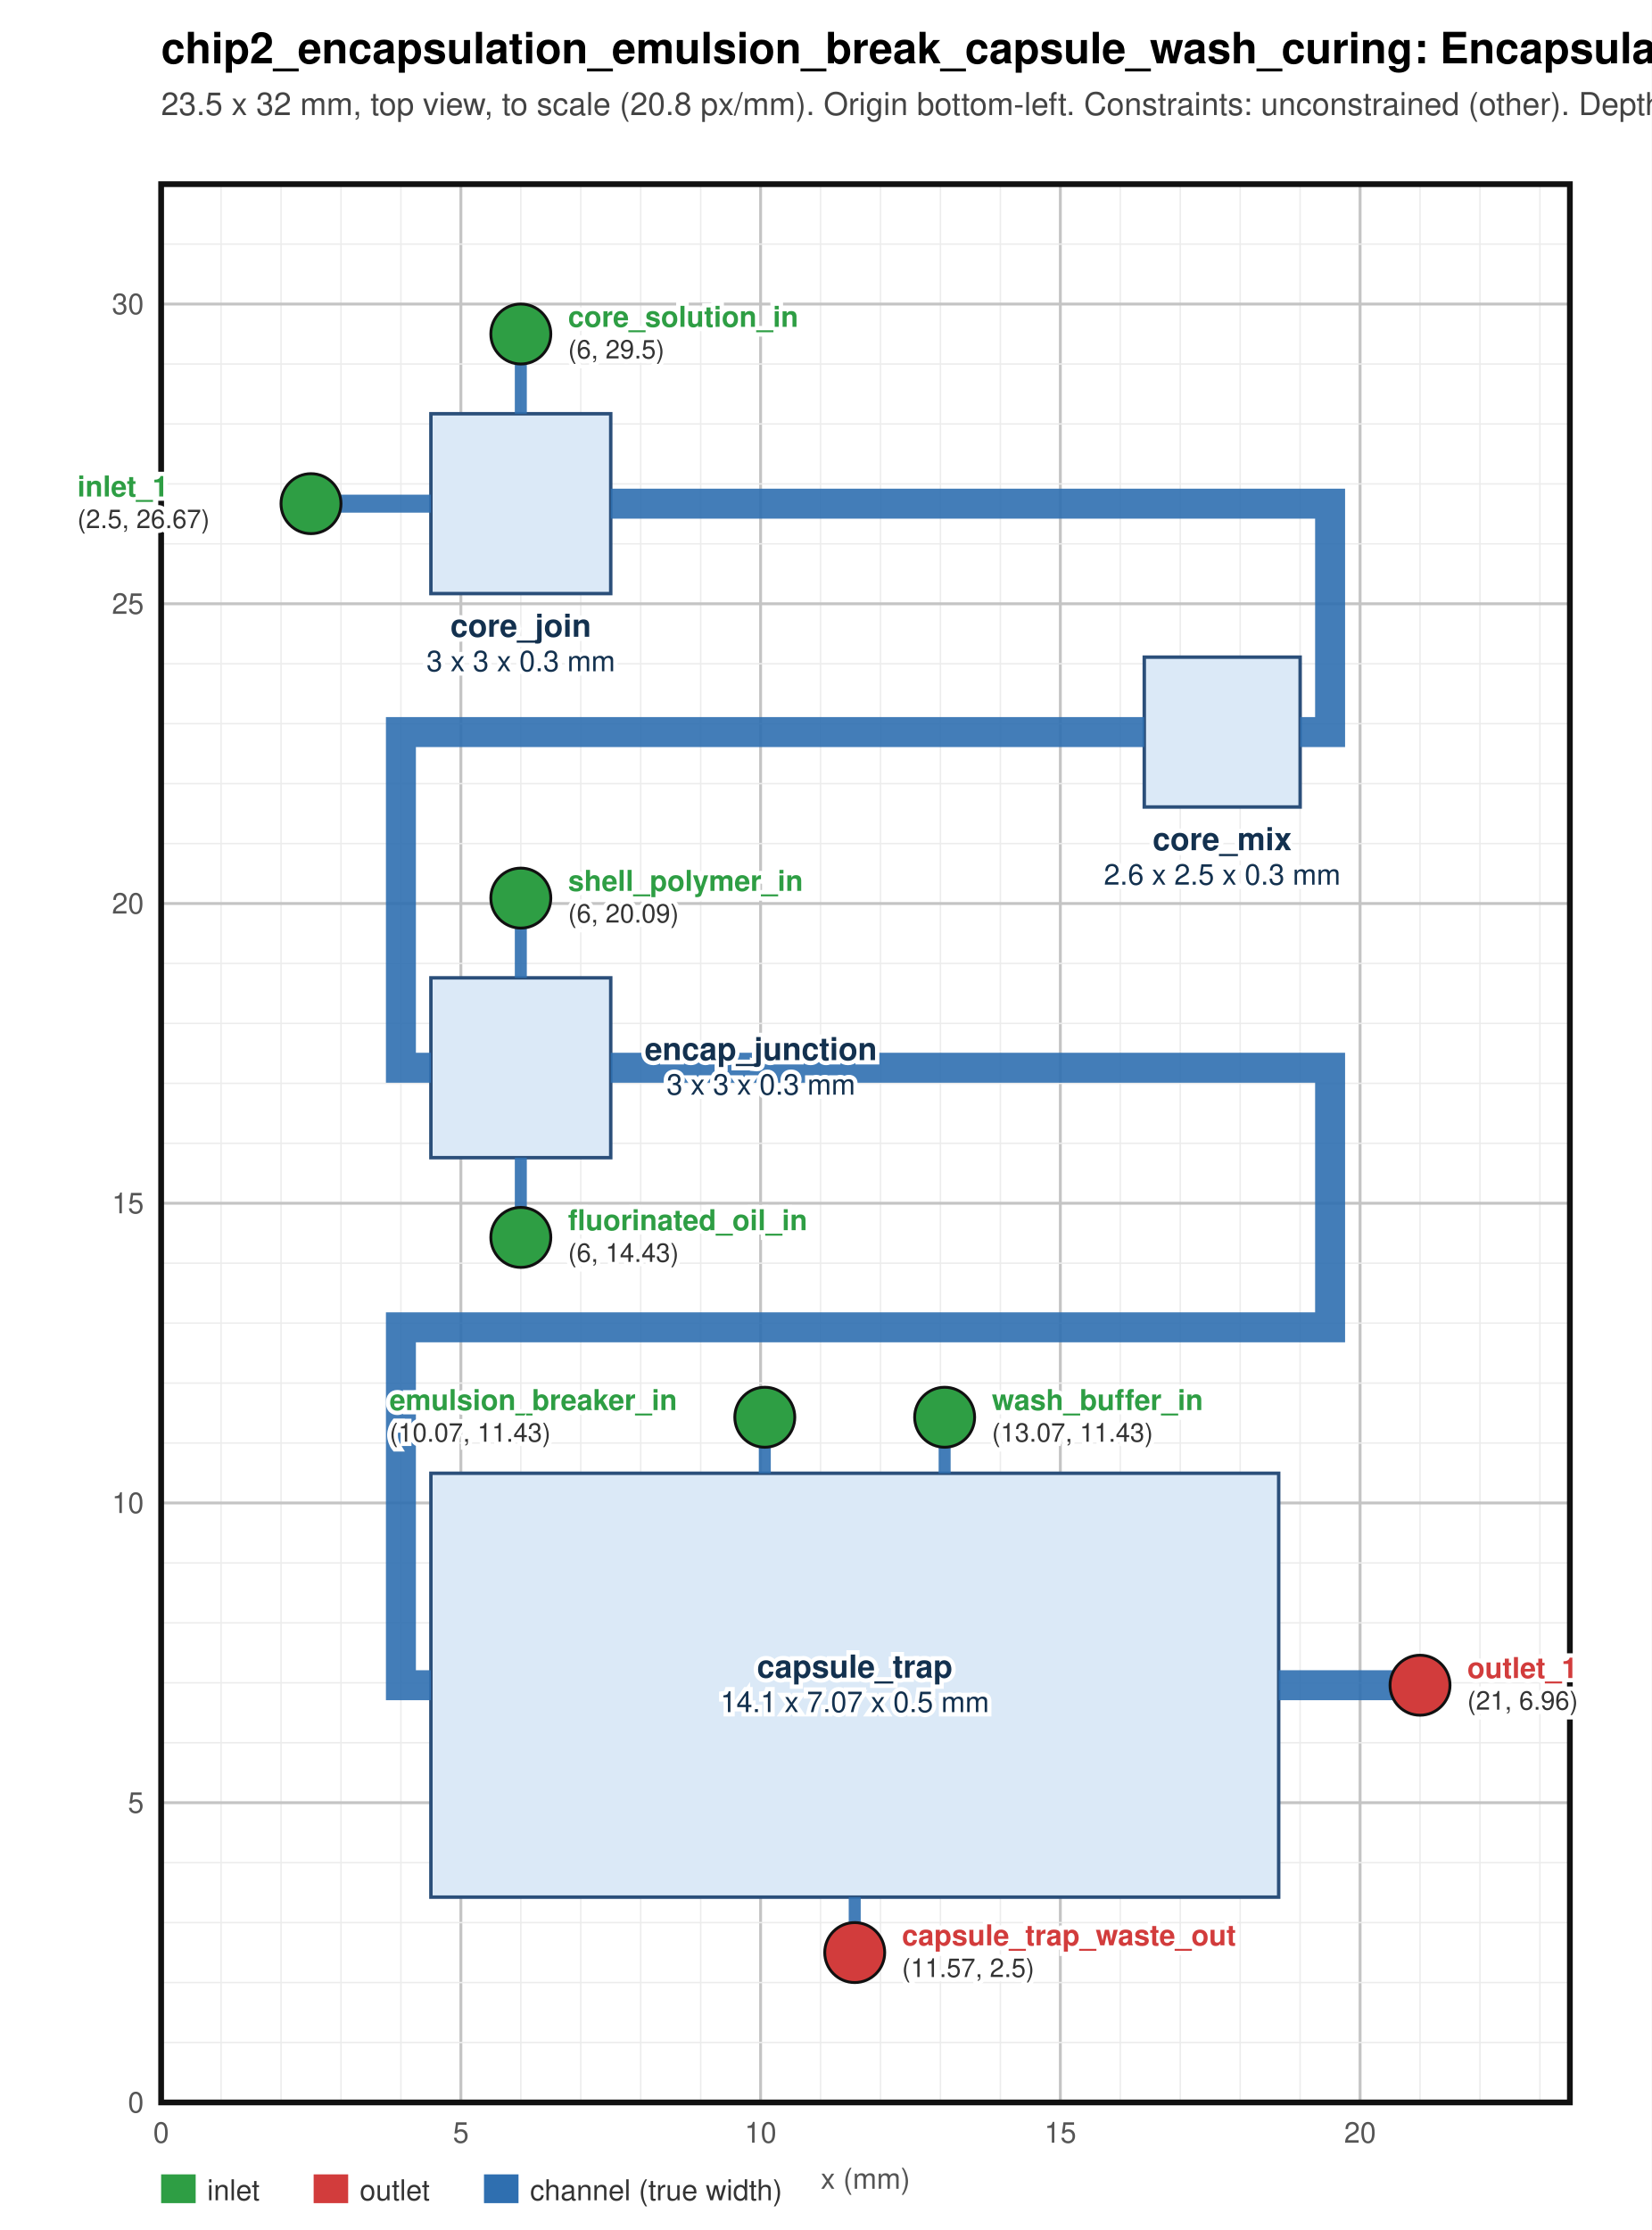
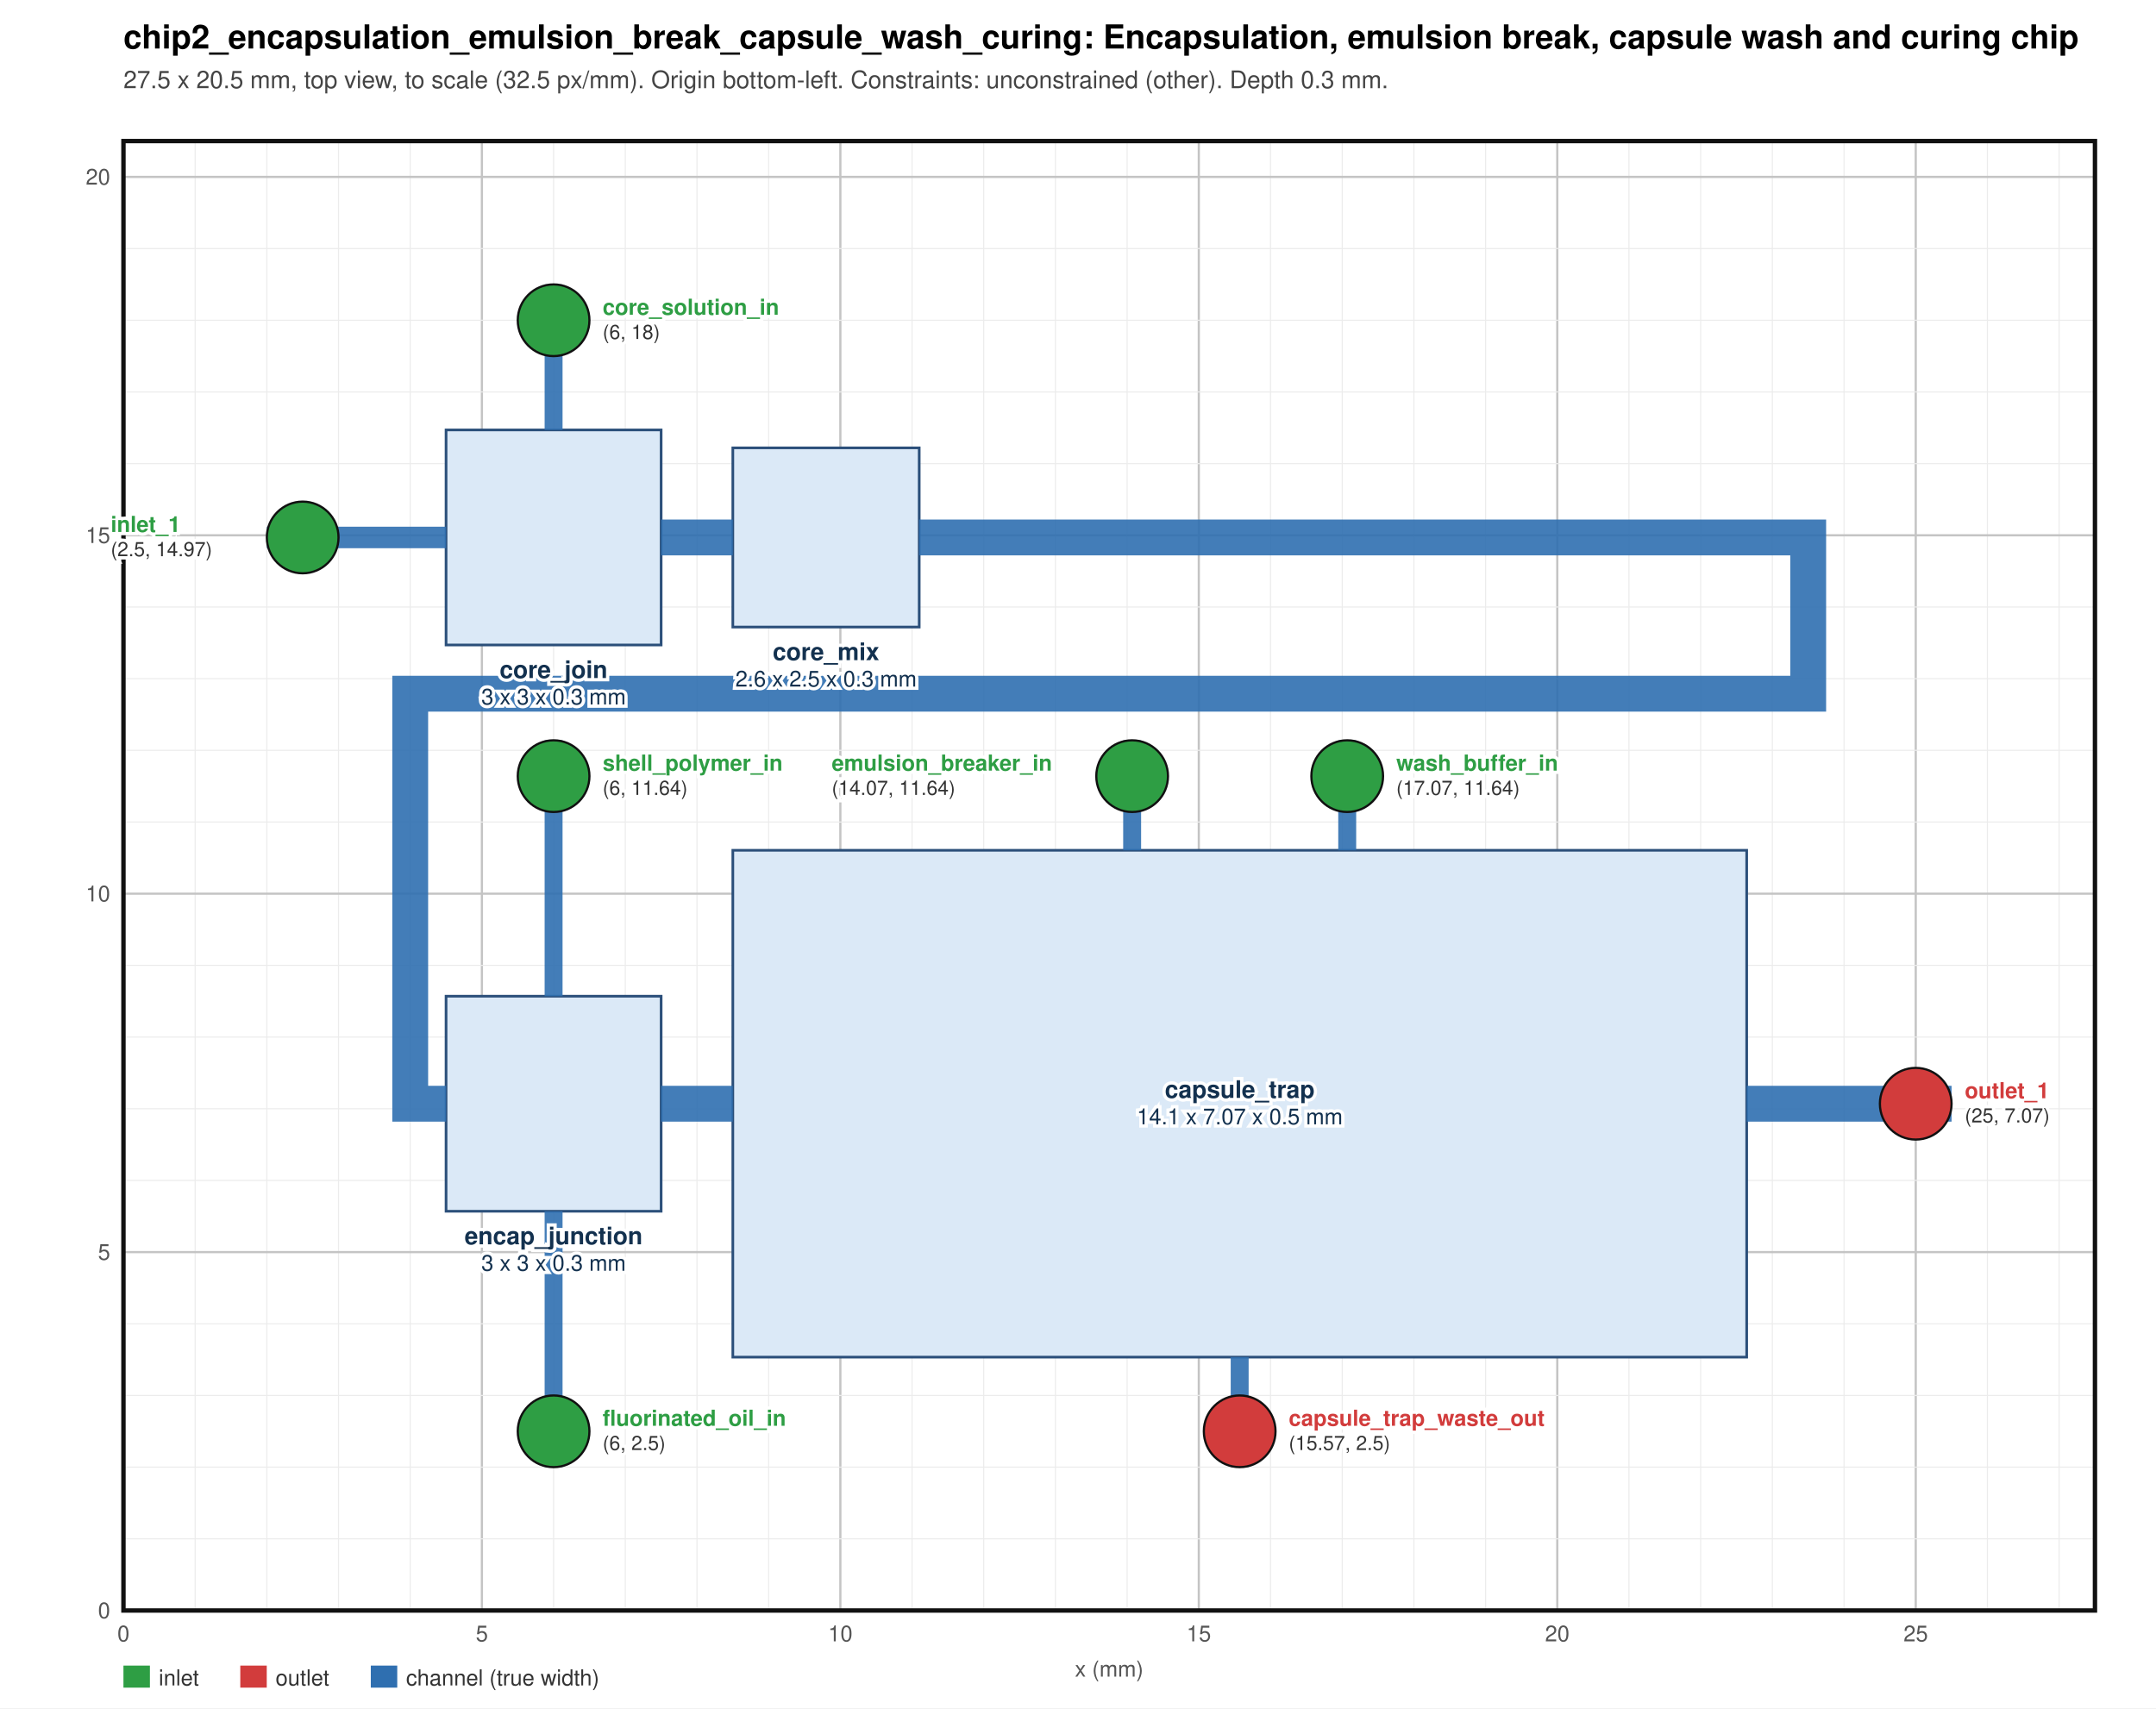
- <svg xmlns="http://www.w3.org/2000/svg" width="574" height="775" viewBox="0 0 574 775" font-family="Helvetica, Arial, sans-serif">
+ <svg xmlns="http://www.w3.org/2000/svg" width="978" height="775" viewBox="0 0 978 775" font-family="Helvetica, Arial, sans-serif">
  <rect width="100%" height="100%" fill="white" />
  <text x="56" y="22" font-size="15" font-weight="bold">chip2_encapsulation_emulsion_break_capsule_wash_curing: Encapsulation, emulsion break, capsule wash and curing chip</text>
-   <text x="56" y="40" font-size="11" fill="#444">23.5 x 32 mm, top view, to scale (20.8 px/mm). Origin bottom-left. Constraints: unconstrained (other). Depth 0.3 mm.</text>
+   <text x="56" y="40" font-size="11" fill="#444">27.5 x 20.5 mm, top view, to scale (32.5 px/mm). Origin bottom-left. Constraints: unconstrained (other). Depth 0.3 mm.</text>
  <line x1="56.00" y1="730.67" x2="56.00" y2="64.00" stroke="#c4c4c4" stroke-width="1" />
  <text x="56.00" y="744.67" font-size="10" text-anchor="middle" fill="#555">0</text>
-   <line x1="76.83" y1="730.67" x2="76.83" y2="64.00" stroke="#ececec" stroke-width="0.5" />
-   <line x1="97.67" y1="730.67" x2="97.67" y2="64.00" stroke="#ececec" stroke-width="0.5" />
-   <line x1="118.50" y1="730.67" x2="118.50" y2="64.00" stroke="#ececec" stroke-width="0.5" />
-   <line x1="139.33" y1="730.67" x2="139.33" y2="64.00" stroke="#ececec" stroke-width="0.5" />
-   <line x1="160.17" y1="730.67" x2="160.17" y2="64.00" stroke="#c4c4c4" stroke-width="1" />
-   <text x="160.17" y="744.67" font-size="10" text-anchor="middle" fill="#555">5</text>
-   <line x1="181.00" y1="730.67" x2="181.00" y2="64.00" stroke="#ececec" stroke-width="0.5" />
-   <line x1="201.83" y1="730.67" x2="201.83" y2="64.00" stroke="#ececec" stroke-width="0.5" />
-   <line x1="222.67" y1="730.67" x2="222.67" y2="64.00" stroke="#ececec" stroke-width="0.5" />
-   <line x1="243.50" y1="730.67" x2="243.50" y2="64.00" stroke="#ececec" stroke-width="0.5" />
-   <line x1="264.33" y1="730.67" x2="264.33" y2="64.00" stroke="#c4c4c4" stroke-width="1" />
-   <text x="264.33" y="744.67" font-size="10" text-anchor="middle" fill="#555">10</text>
-   <line x1="285.17" y1="730.67" x2="285.17" y2="64.00" stroke="#ececec" stroke-width="0.5" />
-   <line x1="306.00" y1="730.67" x2="306.00" y2="64.00" stroke="#ececec" stroke-width="0.5" />
-   <line x1="326.83" y1="730.67" x2="326.83" y2="64.00" stroke="#ececec" stroke-width="0.5" />
-   <line x1="347.67" y1="730.67" x2="347.67" y2="64.00" stroke="#ececec" stroke-width="0.5" />
-   <line x1="368.50" y1="730.67" x2="368.50" y2="64.00" stroke="#c4c4c4" stroke-width="1" />
-   <text x="368.50" y="744.67" font-size="10" text-anchor="middle" fill="#555">15</text>
-   <line x1="389.33" y1="730.67" x2="389.33" y2="64.00" stroke="#ececec" stroke-width="0.5" />
-   <line x1="410.17" y1="730.67" x2="410.17" y2="64.00" stroke="#ececec" stroke-width="0.5" />
-   <line x1="431.00" y1="730.67" x2="431.00" y2="64.00" stroke="#ececec" stroke-width="0.5" />
-   <line x1="451.83" y1="730.67" x2="451.83" y2="64.00" stroke="#ececec" stroke-width="0.5" />
-   <line x1="472.67" y1="730.67" x2="472.67" y2="64.00" stroke="#c4c4c4" stroke-width="1" />
-   <text x="472.67" y="744.67" font-size="10" text-anchor="middle" fill="#555">20</text>
-   <line x1="493.50" y1="730.67" x2="493.50" y2="64.00" stroke="#ececec" stroke-width="0.5" />
-   <line x1="514.33" y1="730.67" x2="514.33" y2="64.00" stroke="#ececec" stroke-width="0.5" />
-   <line x1="535.17" y1="730.67" x2="535.17" y2="64.00" stroke="#ececec" stroke-width="0.5" />
-   <line x1="56.00" y1="730.67" x2="545.58" y2="730.67" stroke="#c4c4c4" stroke-width="1" />
+   <line x1="88.52" y1="730.67" x2="88.52" y2="64.00" stroke="#ececec" stroke-width="0.5" />
+   <line x1="121.04" y1="730.67" x2="121.04" y2="64.00" stroke="#ececec" stroke-width="0.5" />
+   <line x1="153.56" y1="730.67" x2="153.56" y2="64.00" stroke="#ececec" stroke-width="0.5" />
+   <line x1="186.08" y1="730.67" x2="186.08" y2="64.00" stroke="#ececec" stroke-width="0.5" />
+   <line x1="218.60" y1="730.67" x2="218.60" y2="64.00" stroke="#c4c4c4" stroke-width="1" />
+   <text x="218.60" y="744.67" font-size="10" text-anchor="middle" fill="#555">5</text>
+   <line x1="251.12" y1="730.67" x2="251.12" y2="64.00" stroke="#ececec" stroke-width="0.5" />
+   <line x1="283.64" y1="730.67" x2="283.64" y2="64.00" stroke="#ececec" stroke-width="0.5" />
+   <line x1="316.16" y1="730.67" x2="316.16" y2="64.00" stroke="#ececec" stroke-width="0.5" />
+   <line x1="348.68" y1="730.67" x2="348.68" y2="64.00" stroke="#ececec" stroke-width="0.5" />
+   <line x1="381.20" y1="730.67" x2="381.20" y2="64.00" stroke="#c4c4c4" stroke-width="1" />
+   <text x="381.20" y="744.67" font-size="10" text-anchor="middle" fill="#555">10</text>
+   <line x1="413.72" y1="730.67" x2="413.72" y2="64.00" stroke="#ececec" stroke-width="0.5" />
+   <line x1="446.24" y1="730.67" x2="446.24" y2="64.00" stroke="#ececec" stroke-width="0.5" />
+   <line x1="478.76" y1="730.67" x2="478.76" y2="64.00" stroke="#ececec" stroke-width="0.5" />
+   <line x1="511.28" y1="730.67" x2="511.28" y2="64.00" stroke="#ececec" stroke-width="0.5" />
+   <line x1="543.80" y1="730.67" x2="543.80" y2="64.00" stroke="#c4c4c4" stroke-width="1" />
+   <text x="543.80" y="744.67" font-size="10" text-anchor="middle" fill="#555">15</text>
+   <line x1="576.33" y1="730.67" x2="576.33" y2="64.00" stroke="#ececec" stroke-width="0.5" />
+   <line x1="608.85" y1="730.67" x2="608.85" y2="64.00" stroke="#ececec" stroke-width="0.5" />
+   <line x1="641.37" y1="730.67" x2="641.37" y2="64.00" stroke="#ececec" stroke-width="0.5" />
+   <line x1="673.89" y1="730.67" x2="673.89" y2="64.00" stroke="#ececec" stroke-width="0.5" />
+   <line x1="706.41" y1="730.67" x2="706.41" y2="64.00" stroke="#c4c4c4" stroke-width="1" />
+   <text x="706.41" y="744.67" font-size="10" text-anchor="middle" fill="#555">20</text>
+   <line x1="738.93" y1="730.67" x2="738.93" y2="64.00" stroke="#ececec" stroke-width="0.5" />
+   <line x1="771.45" y1="730.67" x2="771.45" y2="64.00" stroke="#ececec" stroke-width="0.5" />
+   <line x1="803.97" y1="730.67" x2="803.97" y2="64.00" stroke="#ececec" stroke-width="0.5" />
+   <line x1="836.49" y1="730.67" x2="836.49" y2="64.00" stroke="#ececec" stroke-width="0.5" />
+   <line x1="869.01" y1="730.67" x2="869.01" y2="64.00" stroke="#c4c4c4" stroke-width="1" />
+   <text x="869.01" y="744.67" font-size="10" text-anchor="middle" fill="#555">25</text>
+   <line x1="901.53" y1="730.67" x2="901.53" y2="64.00" stroke="#ececec" stroke-width="0.5" />
+   <line x1="934.05" y1="730.67" x2="934.05" y2="64.00" stroke="#ececec" stroke-width="0.5" />
+   <line x1="56.00" y1="730.67" x2="950.31" y2="730.67" stroke="#c4c4c4" stroke-width="1" />
  <text x="50.00" y="734.17" font-size="10" text-anchor="end" fill="#555">0</text>
-   <line x1="56.00" y1="709.83" x2="545.58" y2="709.83" stroke="#ececec" stroke-width="0.5" />
-   <line x1="56.00" y1="689.00" x2="545.58" y2="689.00" stroke="#ececec" stroke-width="0.5" />
-   <line x1="56.00" y1="668.17" x2="545.58" y2="668.17" stroke="#ececec" stroke-width="0.5" />
-   <line x1="56.00" y1="647.33" x2="545.58" y2="647.33" stroke="#ececec" stroke-width="0.5" />
-   <line x1="56.00" y1="626.50" x2="545.58" y2="626.50" stroke="#c4c4c4" stroke-width="1" />
-   <text x="50.00" y="630.00" font-size="10" text-anchor="end" fill="#555">5</text>
-   <line x1="56.00" y1="605.67" x2="545.58" y2="605.67" stroke="#ececec" stroke-width="0.5" />
-   <line x1="56.00" y1="584.83" x2="545.58" y2="584.83" stroke="#ececec" stroke-width="0.5" />
-   <line x1="56.00" y1="564.00" x2="545.58" y2="564.00" stroke="#ececec" stroke-width="0.5" />
-   <line x1="56.00" y1="543.17" x2="545.58" y2="543.17" stroke="#ececec" stroke-width="0.5" />
-   <line x1="56.00" y1="522.33" x2="545.58" y2="522.33" stroke="#c4c4c4" stroke-width="1" />
-   <text x="50.00" y="525.83" font-size="10" text-anchor="end" fill="#555">10</text>
-   <line x1="56.00" y1="501.50" x2="545.58" y2="501.50" stroke="#ececec" stroke-width="0.5" />
-   <line x1="56.00" y1="480.67" x2="545.58" y2="480.67" stroke="#ececec" stroke-width="0.5" />
-   <line x1="56.00" y1="459.83" x2="545.58" y2="459.83" stroke="#ececec" stroke-width="0.5" />
-   <line x1="56.00" y1="439.00" x2="545.58" y2="439.00" stroke="#ececec" stroke-width="0.5" />
-   <line x1="56.00" y1="418.17" x2="545.58" y2="418.17" stroke="#c4c4c4" stroke-width="1" />
-   <text x="50.00" y="421.67" font-size="10" text-anchor="end" fill="#555">15</text>
-   <line x1="56.00" y1="397.33" x2="545.58" y2="397.33" stroke="#ececec" stroke-width="0.5" />
-   <line x1="56.00" y1="376.50" x2="545.58" y2="376.50" stroke="#ececec" stroke-width="0.5" />
-   <line x1="56.00" y1="355.67" x2="545.58" y2="355.67" stroke="#ececec" stroke-width="0.5" />
-   <line x1="56.00" y1="334.83" x2="545.58" y2="334.83" stroke="#ececec" stroke-width="0.5" />
-   <line x1="56.00" y1="314.00" x2="545.58" y2="314.00" stroke="#c4c4c4" stroke-width="1" />
-   <text x="50.00" y="317.50" font-size="10" text-anchor="end" fill="#555">20</text>
-   <line x1="56.00" y1="293.17" x2="545.58" y2="293.17" stroke="#ececec" stroke-width="0.5" />
-   <line x1="56.00" y1="272.33" x2="545.58" y2="272.33" stroke="#ececec" stroke-width="0.5" />
-   <line x1="56.00" y1="251.50" x2="545.58" y2="251.50" stroke="#ececec" stroke-width="0.5" />
-   <line x1="56.00" y1="230.67" x2="545.58" y2="230.67" stroke="#ececec" stroke-width="0.5" />
-   <line x1="56.00" y1="209.83" x2="545.58" y2="209.83" stroke="#c4c4c4" stroke-width="1" />
-   <text x="50.00" y="213.33" font-size="10" text-anchor="end" fill="#555">25</text>
-   <line x1="56.00" y1="189.00" x2="545.58" y2="189.00" stroke="#ececec" stroke-width="0.5" />
-   <line x1="56.00" y1="168.17" x2="545.58" y2="168.17" stroke="#ececec" stroke-width="0.5" />
-   <line x1="56.00" y1="147.33" x2="545.58" y2="147.33" stroke="#ececec" stroke-width="0.5" />
-   <line x1="56.00" y1="126.50" x2="545.58" y2="126.50" stroke="#ececec" stroke-width="0.5" />
-   <line x1="56.00" y1="105.67" x2="545.58" y2="105.67" stroke="#c4c4c4" stroke-width="1" />
-   <text x="50.00" y="109.17" font-size="10" text-anchor="end" fill="#555">30</text>
-   <line x1="56.00" y1="84.83" x2="545.58" y2="84.83" stroke="#ececec" stroke-width="0.5" />
-   <line x1="56.00" y1="64.00" x2="545.58" y2="64.00" stroke="#ececec" stroke-width="0.5" />
-   <text x="300.79" y="760.67" font-size="10" text-anchor="middle" fill="#555">x (mm)</text>
-   <rect x="56.00" y="64.00" width="489.58" height="666.67" fill="none" stroke="#111" stroke-width="2" />
-   <rect x="149.75" y="143.79" width="62.50" height="62.50" fill="#dbe9f7" stroke="#2b4f7a" stroke-width="1.2" />
-   <rect x="397.67" y="228.38" width="54.17" height="52.08" fill="#dbe9f7" stroke="#2b4f7a" stroke-width="1.2" />
-   <rect x="149.75" y="339.83" width="62.50" height="62.50" fill="#dbe9f7" stroke="#2b4f7a" stroke-width="1.2" />
-   <rect x="149.75" y="512.01" width="294.63" height="147.31" fill="#dbe9f7" stroke="#2b4f7a" stroke-width="1.2" />
-   <polyline points="108.08,175.04 149.75,175.04" fill="none" stroke="#2f6fb0" stroke-width="6.25" stroke-linejoin="miter" stroke-linecap="butt" opacity="0.9" />
-   <polyline points="212.25,175.04 462.25,175.04 462.25,254.42 451.83,254.42" fill="none" stroke="#2f6fb0" stroke-width="10.42" stroke-linejoin="miter" stroke-linecap="butt" opacity="0.9" />
-   <polyline points="397.67,254.42 139.33,254.42 139.33,371.08 149.75,371.08" fill="none" stroke="#2f6fb0" stroke-width="10.42" stroke-linejoin="miter" stroke-linecap="butt" opacity="0.9" />
-   <polyline points="212.25,371.08 462.25,371.08 462.25,461.29 139.33,461.29 139.33,585.67 149.75,585.67" fill="none" stroke="#2f6fb0" stroke-width="10.42" stroke-linejoin="miter" stroke-linecap="butt" opacity="0.9" />
-   <polyline points="444.38,585.67 493.50,585.67" fill="none" stroke="#2f6fb0" stroke-width="10.42" stroke-linejoin="miter" stroke-linecap="butt" opacity="0.9" />
-   <polyline points="181.00,116.08 181.00,143.79" fill="none" stroke="#2f6fb0" stroke-width="4.17" stroke-linejoin="miter" stroke-linecap="butt" opacity="0.9" />
-   <polyline points="181.00,312.12 181.00,339.83" fill="none" stroke="#2f6fb0" stroke-width="4.17" stroke-linejoin="miter" stroke-linecap="butt" opacity="0.9" />
-   <polyline points="181.00,430.04 181.00,402.33" fill="none" stroke="#2f6fb0" stroke-width="4.17" stroke-linejoin="miter" stroke-linecap="butt" opacity="0.9" />
-   <polyline points="265.79,492.54 265.79,512.01" fill="none" stroke="#2f6fb0" stroke-width="4.17" stroke-linejoin="miter" stroke-linecap="butt" opacity="0.9" />
-   <polyline points="328.29,492.54 328.29,512.01" fill="none" stroke="#2f6fb0" stroke-width="4.17" stroke-linejoin="miter" stroke-linecap="butt" opacity="0.9" />
-   <polyline points="297.04,659.32 297.04,678.58" fill="none" stroke="#2f6fb0" stroke-width="4.17" stroke-linejoin="miter" stroke-linecap="butt" opacity="0.9" />
-   <text x="181.00" y="221.29" font-size="11" font-weight="bold" text-anchor="middle" fill="#13314f" stroke="white" stroke-width="3" paint-order="stroke">core_join</text>
-   <text x="181.00" y="233.29" font-size="10" text-anchor="middle" fill="#13314f" stroke="white" stroke-width="3" paint-order="stroke">3 x 3 x 0.3 mm</text>
-   <text x="424.75" y="295.46" font-size="11" font-weight="bold" text-anchor="middle" fill="#13314f" stroke="white" stroke-width="3" paint-order="stroke">core_mix</text>
-   <text x="424.75" y="307.46" font-size="10" text-anchor="middle" fill="#13314f" stroke="white" stroke-width="3" paint-order="stroke">2.6 x 2.5 x 0.3 mm</text>
-   <text x="264.45" y="368.43" font-size="11" font-weight="bold" text-anchor="middle" fill="#13314f" stroke="white" stroke-width="3" paint-order="stroke">encap_junction</text>
-   <text x="264.45" y="380.43" font-size="10" text-anchor="middle" fill="#13314f" stroke="white" stroke-width="3" paint-order="stroke">3 x 3 x 0.3 mm</text>
-   <text x="297.06" y="583.02" font-size="11" font-weight="bold" text-anchor="middle" fill="#13314f" stroke="white" stroke-width="3" paint-order="stroke">capsule_trap</text>
-   <text x="297.06" y="595.02" font-size="10" text-anchor="middle" fill="#13314f" stroke="white" stroke-width="3" paint-order="stroke">14.1 x 7.07 x 0.5 mm</text>
-   <text x="26.87" y="172.54" font-size="10" fill="#2e9e44" font-weight="bold" stroke="white" stroke-width="3" paint-order="stroke">inlet_1</text>
-   <text x="26.87" y="183.54" font-size="9" fill="#333" stroke="white" stroke-width="3" paint-order="stroke">(2.5, 26.67)</text>
-   <text x="509.92" y="583.17" font-size="10" fill="#d23c3c" font-weight="bold" stroke="white" stroke-width="3" paint-order="stroke">outlet_1</text>
-   <text x="509.92" y="594.17" font-size="9" fill="#333" stroke="white" stroke-width="3" paint-order="stroke">(21, 6.96)</text>
-   <text x="197.42" y="113.58" font-size="10" fill="#2e9e44" font-weight="bold" stroke="white" stroke-width="3" paint-order="stroke">core_solution_in</text>
-   <text x="197.42" y="124.58" font-size="9" fill="#333" stroke="white" stroke-width="3" paint-order="stroke">(6, 29.5)</text>
-   <text x="197.42" y="309.62" font-size="10" fill="#2e9e44" font-weight="bold" stroke="white" stroke-width="3" paint-order="stroke">shell_polymer_in</text>
-   <text x="197.42" y="320.62" font-size="9" fill="#333" stroke="white" stroke-width="3" paint-order="stroke">(6, 20.09)</text>
-   <text x="197.42" y="427.54" font-size="10" fill="#2e9e44" font-weight="bold" stroke="white" stroke-width="3" paint-order="stroke">fluorinated_oil_in</text>
-   <text x="197.42" y="438.54" font-size="9" fill="#333" stroke="white" stroke-width="3" paint-order="stroke">(6, 14.43)</text>
-   <text x="135.38" y="490.04" font-size="10" fill="#2e9e44" font-weight="bold" stroke="white" stroke-width="3" paint-order="stroke">emulsion_breaker_in</text>
-   <text x="135.38" y="501.04" font-size="9" fill="#333" stroke="white" stroke-width="3" paint-order="stroke">(10.07, 11.43)</text>
-   <text x="344.71" y="490.04" font-size="10" fill="#2e9e44" font-weight="bold" stroke="white" stroke-width="3" paint-order="stroke">wash_buffer_in</text>
-   <text x="344.71" y="501.04" font-size="9" fill="#333" stroke="white" stroke-width="3" paint-order="stroke">(13.07, 11.43)</text>
-   <text x="313.46" y="676.08" font-size="10" fill="#d23c3c" font-weight="bold" stroke="white" stroke-width="3" paint-order="stroke">capsule_trap_waste_out</text>
-   <text x="313.46" y="687.08" font-size="9" fill="#333" stroke="white" stroke-width="3" paint-order="stroke">(11.57, 2.5)</text>
-   <circle cx="108.08" cy="175.04" r="10.42" fill="#2e9e44" stroke="#111" stroke-width="1" />
-   <circle cx="493.50" cy="585.67" r="10.42" fill="#d23c3c" stroke="#111" stroke-width="1" />
-   <circle cx="181.00" cy="116.08" r="10.42" fill="#2e9e44" stroke="#111" stroke-width="1" />
-   <circle cx="181.00" cy="312.12" r="10.42" fill="#2e9e44" stroke="#111" stroke-width="1" />
-   <circle cx="181.00" cy="430.04" r="10.42" fill="#2e9e44" stroke="#111" stroke-width="1" />
-   <circle cx="265.79" cy="492.54" r="10.42" fill="#2e9e44" stroke="#111" stroke-width="1" />
-   <circle cx="328.29" cy="492.54" r="10.42" fill="#2e9e44" stroke="#111" stroke-width="1" />
-   <circle cx="297.04" cy="678.58" r="10.42" fill="#d23c3c" stroke="#111" stroke-width="1" />
+   <line x1="56.00" y1="698.15" x2="950.31" y2="698.15" stroke="#ececec" stroke-width="0.5" />
+   <line x1="56.00" y1="665.63" x2="950.31" y2="665.63" stroke="#ececec" stroke-width="0.5" />
+   <line x1="56.00" y1="633.11" x2="950.31" y2="633.11" stroke="#ececec" stroke-width="0.5" />
+   <line x1="56.00" y1="600.59" x2="950.31" y2="600.59" stroke="#ececec" stroke-width="0.5" />
+   <line x1="56.00" y1="568.07" x2="950.31" y2="568.07" stroke="#c4c4c4" stroke-width="1" />
+   <text x="50.00" y="571.57" font-size="10" text-anchor="end" fill="#555">5</text>
+   <line x1="56.00" y1="535.54" x2="950.31" y2="535.54" stroke="#ececec" stroke-width="0.5" />
+   <line x1="56.00" y1="503.02" x2="950.31" y2="503.02" stroke="#ececec" stroke-width="0.5" />
+   <line x1="56.00" y1="470.50" x2="950.31" y2="470.50" stroke="#ececec" stroke-width="0.5" />
+   <line x1="56.00" y1="437.98" x2="950.31" y2="437.98" stroke="#ececec" stroke-width="0.5" />
+   <line x1="56.00" y1="405.46" x2="950.31" y2="405.46" stroke="#c4c4c4" stroke-width="1" />
+   <text x="50.00" y="408.96" font-size="10" text-anchor="end" fill="#555">10</text>
+   <line x1="56.00" y1="372.94" x2="950.31" y2="372.94" stroke="#ececec" stroke-width="0.5" />
+   <line x1="56.00" y1="340.42" x2="950.31" y2="340.42" stroke="#ececec" stroke-width="0.5" />
+   <line x1="56.00" y1="307.90" x2="950.31" y2="307.90" stroke="#ececec" stroke-width="0.5" />
+   <line x1="56.00" y1="275.38" x2="950.31" y2="275.38" stroke="#ececec" stroke-width="0.5" />
+   <line x1="56.00" y1="242.86" x2="950.31" y2="242.86" stroke="#c4c4c4" stroke-width="1" />
+   <text x="50.00" y="246.36" font-size="10" text-anchor="end" fill="#555">15</text>
+   <line x1="56.00" y1="210.34" x2="950.31" y2="210.34" stroke="#ececec" stroke-width="0.5" />
+   <line x1="56.00" y1="177.82" x2="950.31" y2="177.82" stroke="#ececec" stroke-width="0.5" />
+   <line x1="56.00" y1="145.30" x2="950.31" y2="145.30" stroke="#ececec" stroke-width="0.5" />
+   <line x1="56.00" y1="112.78" x2="950.31" y2="112.78" stroke="#ececec" stroke-width="0.5" />
+   <line x1="56.00" y1="80.26" x2="950.31" y2="80.26" stroke="#c4c4c4" stroke-width="1" />
+   <text x="50.00" y="83.76" font-size="10" text-anchor="end" fill="#555">20</text>
+   <text x="503.15" y="760.67" font-size="10" text-anchor="middle" fill="#555">x (mm)</text>
+   <rect x="56.00" y="64.00" width="894.31" height="666.67" fill="none" stroke="#111" stroke-width="2" />
+   <rect x="202.34" y="195.06" width="97.56" height="97.56" fill="#dbe9f7" stroke="#2b4f7a" stroke-width="1.2" />
+   <rect x="332.42" y="203.19" width="84.55" height="81.30" fill="#dbe9f7" stroke="#2b4f7a" stroke-width="1.2" />
+   <rect x="202.34" y="451.97" width="97.56" height="97.56" fill="#dbe9f7" stroke="#2b4f7a" stroke-width="1.2" />
+   <rect x="332.42" y="385.77" width="459.91" height="229.95" fill="#dbe9f7" stroke="#2b4f7a" stroke-width="1.2" />
+   <polyline points="121.04,243.84 137.30,243.84 202.34,243.84" fill="none" stroke="#2f6fb0" stroke-width="9.76" stroke-linejoin="miter" stroke-linecap="butt" opacity="0.9" />
+   <polyline points="299.90,243.84 332.42,243.84" fill="none" stroke="#2f6fb0" stroke-width="16.26" stroke-linejoin="miter" stroke-linecap="butt" opacity="0.9" />
+   <polyline points="416.98,243.84 820.23,243.84 820.23,314.73 186.08,314.73 186.08,500.75 202.34,500.75" fill="none" stroke="#2f6fb0" stroke-width="16.26" stroke-linejoin="miter" stroke-linecap="butt" opacity="0.9" />
+   <polyline points="299.90,500.75 332.42,500.75" fill="none" stroke="#2f6fb0" stroke-width="16.26" stroke-linejoin="miter" stroke-linecap="butt" opacity="0.9" />
+   <polyline points="792.33,500.75 869.01,500.75 885.27,500.75" fill="none" stroke="#2f6fb0" stroke-width="16.26" stroke-linejoin="miter" stroke-linecap="butt" opacity="0.9" />
+   <polyline points="251.12,129.04 251.12,145.30 251.12,195.06" fill="none" stroke="#2f6fb0" stroke-width="8.13" stroke-linejoin="miter" stroke-linecap="butt" opacity="0.9" />
+   <polyline points="251.12,335.87 251.12,352.13 251.12,451.97" fill="none" stroke="#2f6fb0" stroke-width="8.13" stroke-linejoin="miter" stroke-linecap="butt" opacity="0.9" />
+   <polyline points="251.12,665.63 251.12,649.37 251.12,549.53" fill="none" stroke="#2f6fb0" stroke-width="8.13" stroke-linejoin="miter" stroke-linecap="butt" opacity="0.9" />
+   <polyline points="513.56,335.87 513.56,352.13 513.56,385.77" fill="none" stroke="#2f6fb0" stroke-width="8.13" stroke-linejoin="miter" stroke-linecap="butt" opacity="0.9" />
+   <polyline points="611.12,335.87 611.12,352.13 611.12,385.77" fill="none" stroke="#2f6fb0" stroke-width="8.13" stroke-linejoin="miter" stroke-linecap="butt" opacity="0.9" />
+   <polyline points="562.34,615.72 562.34,649.37 562.34,665.63" fill="none" stroke="#2f6fb0" stroke-width="8.13" stroke-linejoin="miter" stroke-linecap="butt" opacity="0.9" />
+   <text x="251.12" y="307.62" font-size="11" font-weight="bold" text-anchor="middle" fill="#13314f" stroke="white" stroke-width="3" paint-order="stroke">core_join</text>
+   <text x="251.12" y="319.62" font-size="10" text-anchor="middle" fill="#13314f" stroke="white" stroke-width="3" paint-order="stroke">3 x 3 x 0.3 mm</text>
+   <text x="374.70" y="299.49" font-size="11" font-weight="bold" text-anchor="middle" fill="#13314f" stroke="white" stroke-width="3" paint-order="stroke">core_mix</text>
+   <text x="374.70" y="311.49" font-size="10" text-anchor="middle" fill="#13314f" stroke="white" stroke-width="3" paint-order="stroke">2.6 x 2.5 x 0.3 mm</text>
+   <text x="251.12" y="564.53" font-size="11" font-weight="bold" text-anchor="middle" fill="#13314f" stroke="white" stroke-width="3" paint-order="stroke">encap_junction</text>
+   <text x="251.12" y="576.53" font-size="10" text-anchor="middle" fill="#13314f" stroke="white" stroke-width="3" paint-order="stroke">3 x 3 x 0.3 mm</text>
+   <text x="562.38" y="498.10" font-size="11" font-weight="bold" text-anchor="middle" fill="#13314f" stroke="white" stroke-width="3" paint-order="stroke">capsule_trap</text>
+   <text x="562.38" y="510.10" font-size="10" text-anchor="middle" fill="#13314f" stroke="white" stroke-width="3" paint-order="stroke">14.1 x 7.07 x 0.5 mm</text>
+   <text x="50.24" y="241.34" font-size="10" fill="#2e9e44" font-weight="bold" stroke="white" stroke-width="3" paint-order="stroke">inlet_1</text>
+   <text x="50.24" y="252.34" font-size="9" fill="#333" stroke="white" stroke-width="3" paint-order="stroke">(2.5, 14.97)</text>
+   <text x="891.27" y="498.25" font-size="10" fill="#d23c3c" font-weight="bold" stroke="white" stroke-width="3" paint-order="stroke">outlet_1</text>
+   <text x="891.27" y="509.25" font-size="9" fill="#333" stroke="white" stroke-width="3" paint-order="stroke">(25, 7.07)</text>
+   <text x="273.38" y="142.80" font-size="10" fill="#2e9e44" font-weight="bold" stroke="white" stroke-width="3" paint-order="stroke">core_solution_in</text>
+   <text x="273.38" y="153.80" font-size="9" fill="#333" stroke="white" stroke-width="3" paint-order="stroke">(6, 18)</text>
+   <text x="273.38" y="349.63" font-size="10" fill="#2e9e44" font-weight="bold" stroke="white" stroke-width="3" paint-order="stroke">shell_polymer_in</text>
+   <text x="273.38" y="360.63" font-size="9" fill="#333" stroke="white" stroke-width="3" paint-order="stroke">(6, 11.64)</text>
+   <text x="273.38" y="646.87" font-size="10" fill="#2e9e44" font-weight="bold" stroke="white" stroke-width="3" paint-order="stroke">fluorinated_oil_in</text>
+   <text x="273.38" y="657.87" font-size="9" fill="#333" stroke="white" stroke-width="3" paint-order="stroke">(6, 2.5)</text>
+   <text x="377.30" y="349.63" font-size="10" fill="#2e9e44" font-weight="bold" stroke="white" stroke-width="3" paint-order="stroke">emulsion_breaker_in</text>
+   <text x="377.30" y="360.63" font-size="9" fill="#333" stroke="white" stroke-width="3" paint-order="stroke">(14.07, 11.64)</text>
+   <text x="633.38" y="349.63" font-size="10" fill="#2e9e44" font-weight="bold" stroke="white" stroke-width="3" paint-order="stroke">wash_buffer_in</text>
+   <text x="633.38" y="360.63" font-size="9" fill="#333" stroke="white" stroke-width="3" paint-order="stroke">(17.07, 11.64)</text>
+   <text x="584.60" y="646.87" font-size="10" fill="#d23c3c" font-weight="bold" stroke="white" stroke-width="3" paint-order="stroke">capsule_trap_waste_out</text>
+   <text x="584.60" y="657.87" font-size="9" fill="#333" stroke="white" stroke-width="3" paint-order="stroke">(15.57, 2.5)</text>
+   <circle cx="137.30" cy="243.84" r="16.26" fill="#2e9e44" stroke="#111" stroke-width="1" />
+   <circle cx="869.01" cy="500.75" r="16.26" fill="#d23c3c" stroke="#111" stroke-width="1" />
+   <circle cx="251.12" cy="145.30" r="16.26" fill="#2e9e44" stroke="#111" stroke-width="1" />
+   <circle cx="251.12" cy="352.13" r="16.26" fill="#2e9e44" stroke="#111" stroke-width="1" />
+   <circle cx="251.12" cy="649.37" r="16.26" fill="#2e9e44" stroke="#111" stroke-width="1" />
+   <circle cx="513.56" cy="352.13" r="16.26" fill="#2e9e44" stroke="#111" stroke-width="1" />
+   <circle cx="611.12" cy="352.13" r="16.26" fill="#2e9e44" stroke="#111" stroke-width="1" />
+   <circle cx="562.34" cy="649.37" r="16.26" fill="#d23c3c" stroke="#111" stroke-width="1" />
  <rect x="56" y="755.667" width="12" height="10" fill="#2e9e44" />
  <text x="72" y="764.667" font-size="10" fill="#333">inlet</text>
  <rect x="109.0" y="755.667" width="12" height="10" fill="#d23c3c" />
  <text x="125.0" y="764.667" font-size="10" fill="#333">outlet</text>
  <rect x="168.2" y="755.667" width="12" height="10" fill="#2f6fb0" />
  <text x="184.2" y="764.667" font-size="10" fill="#333">channel (true width)</text>
</svg>
